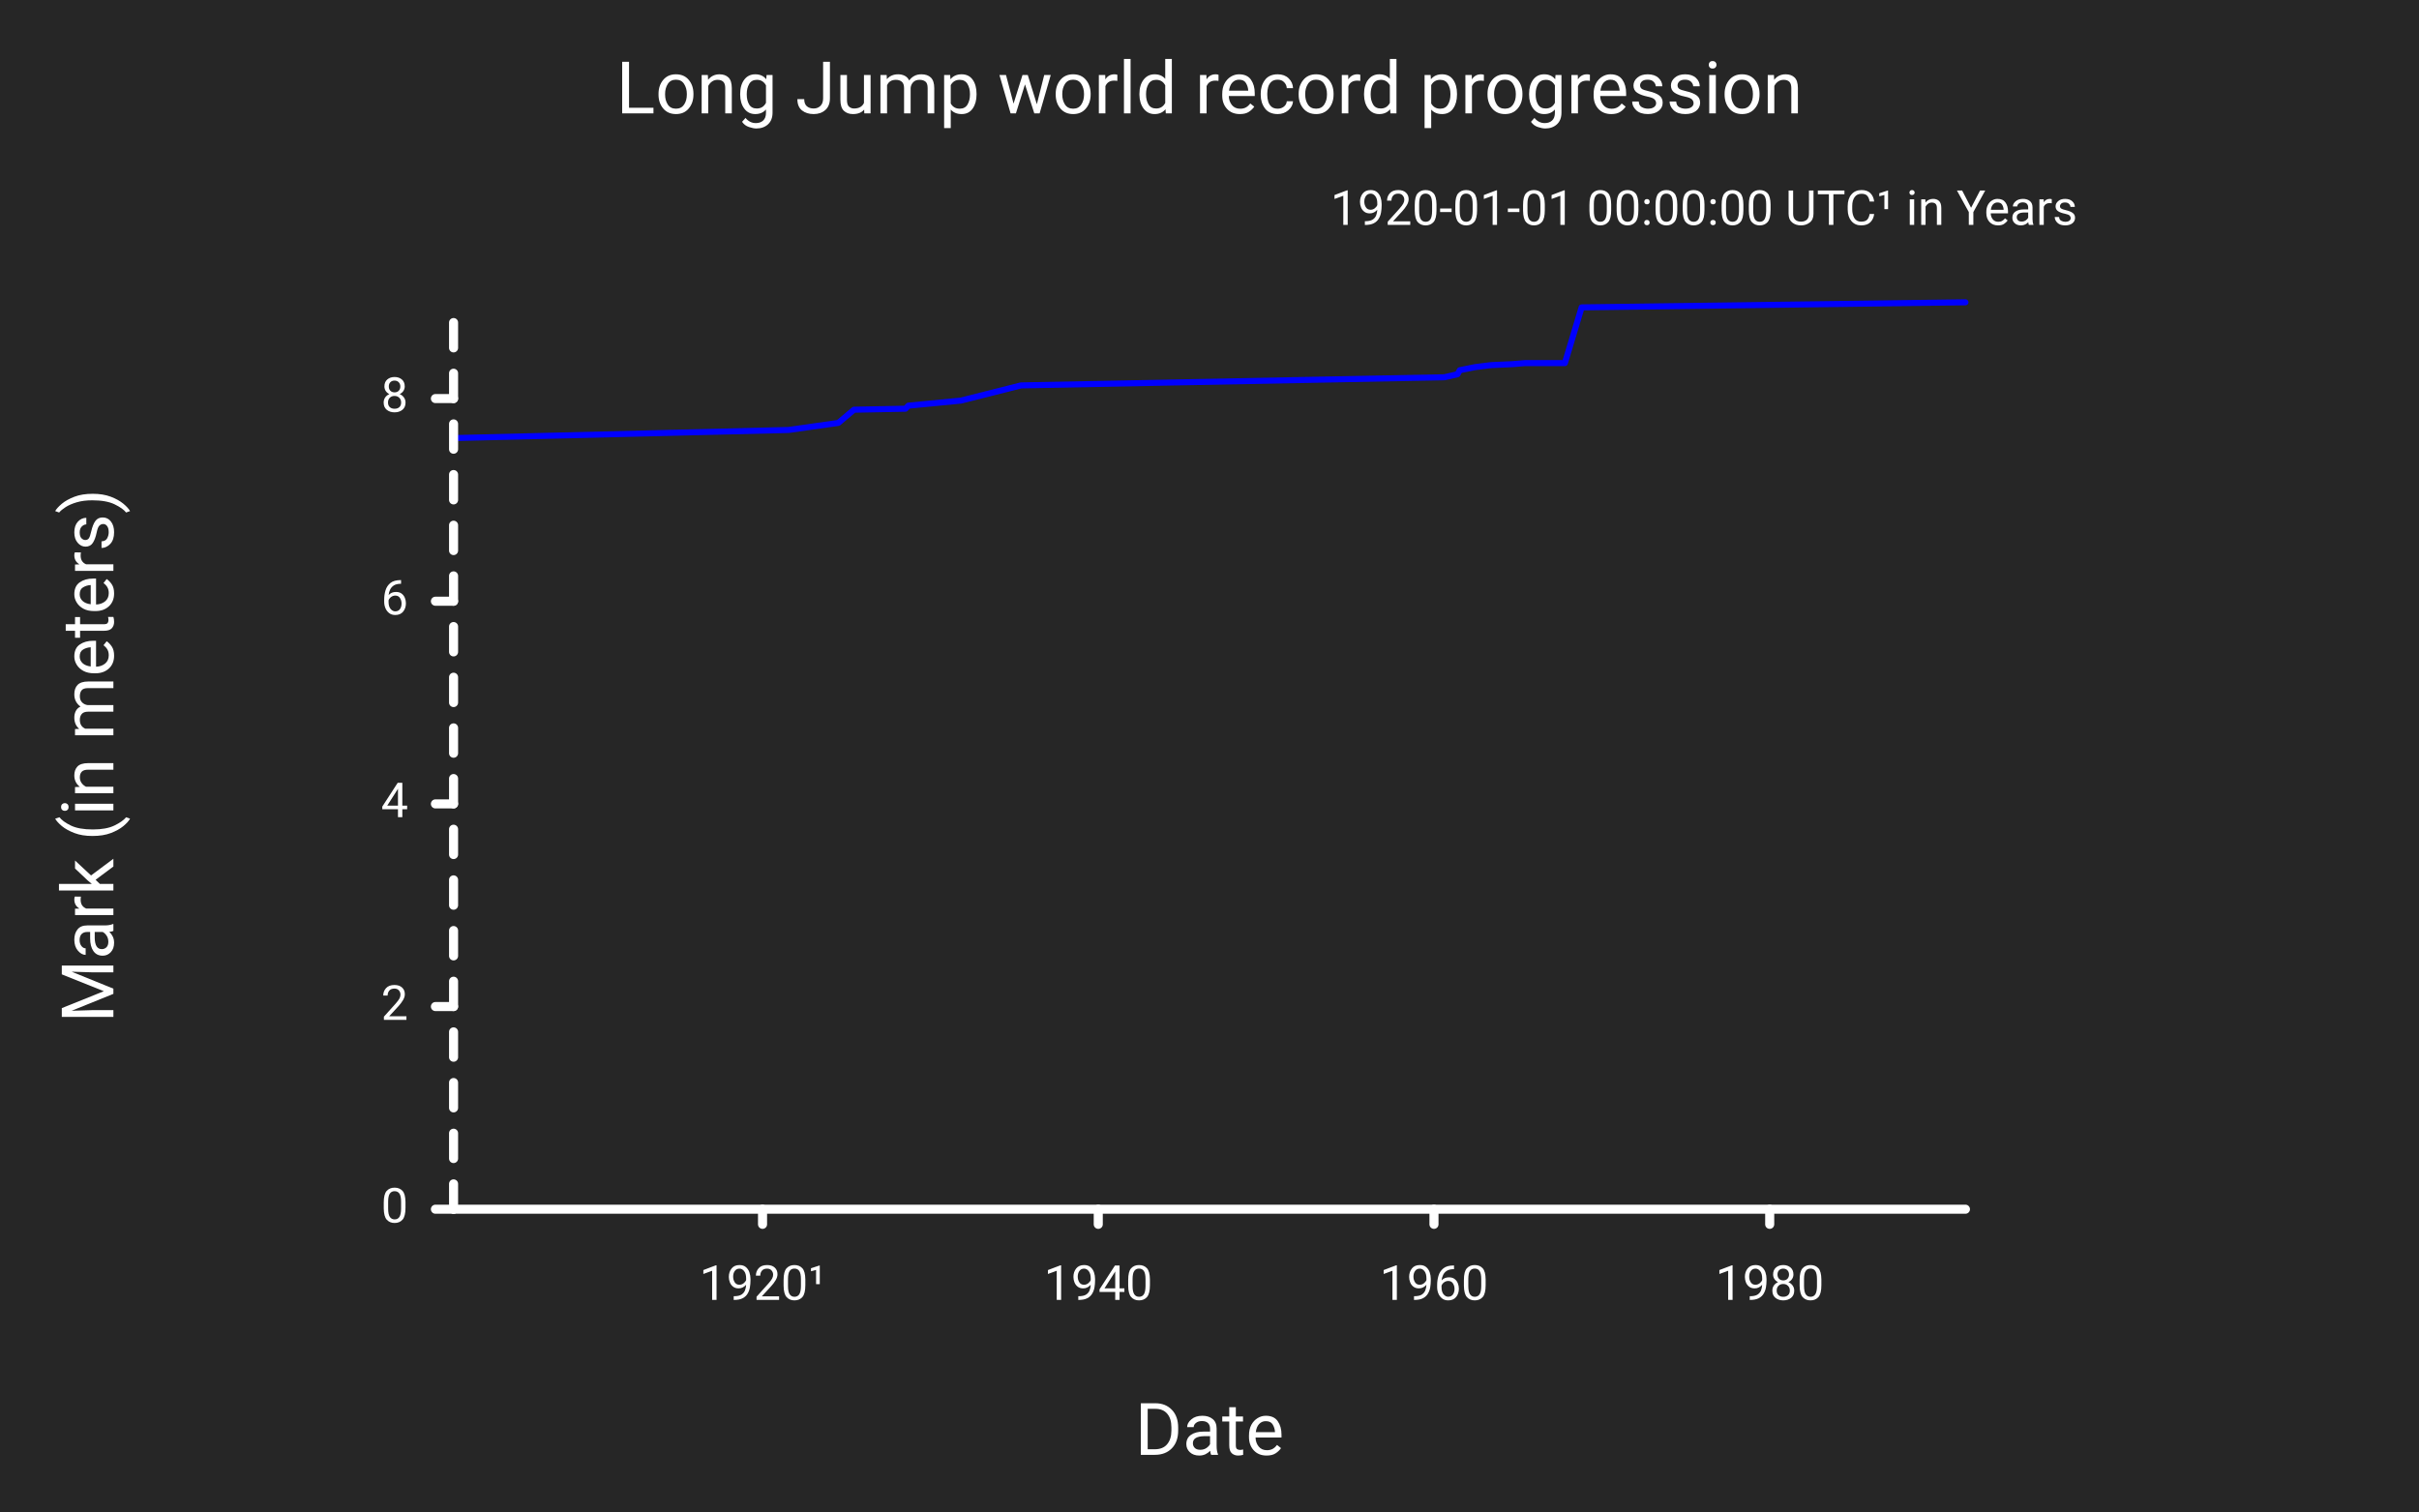
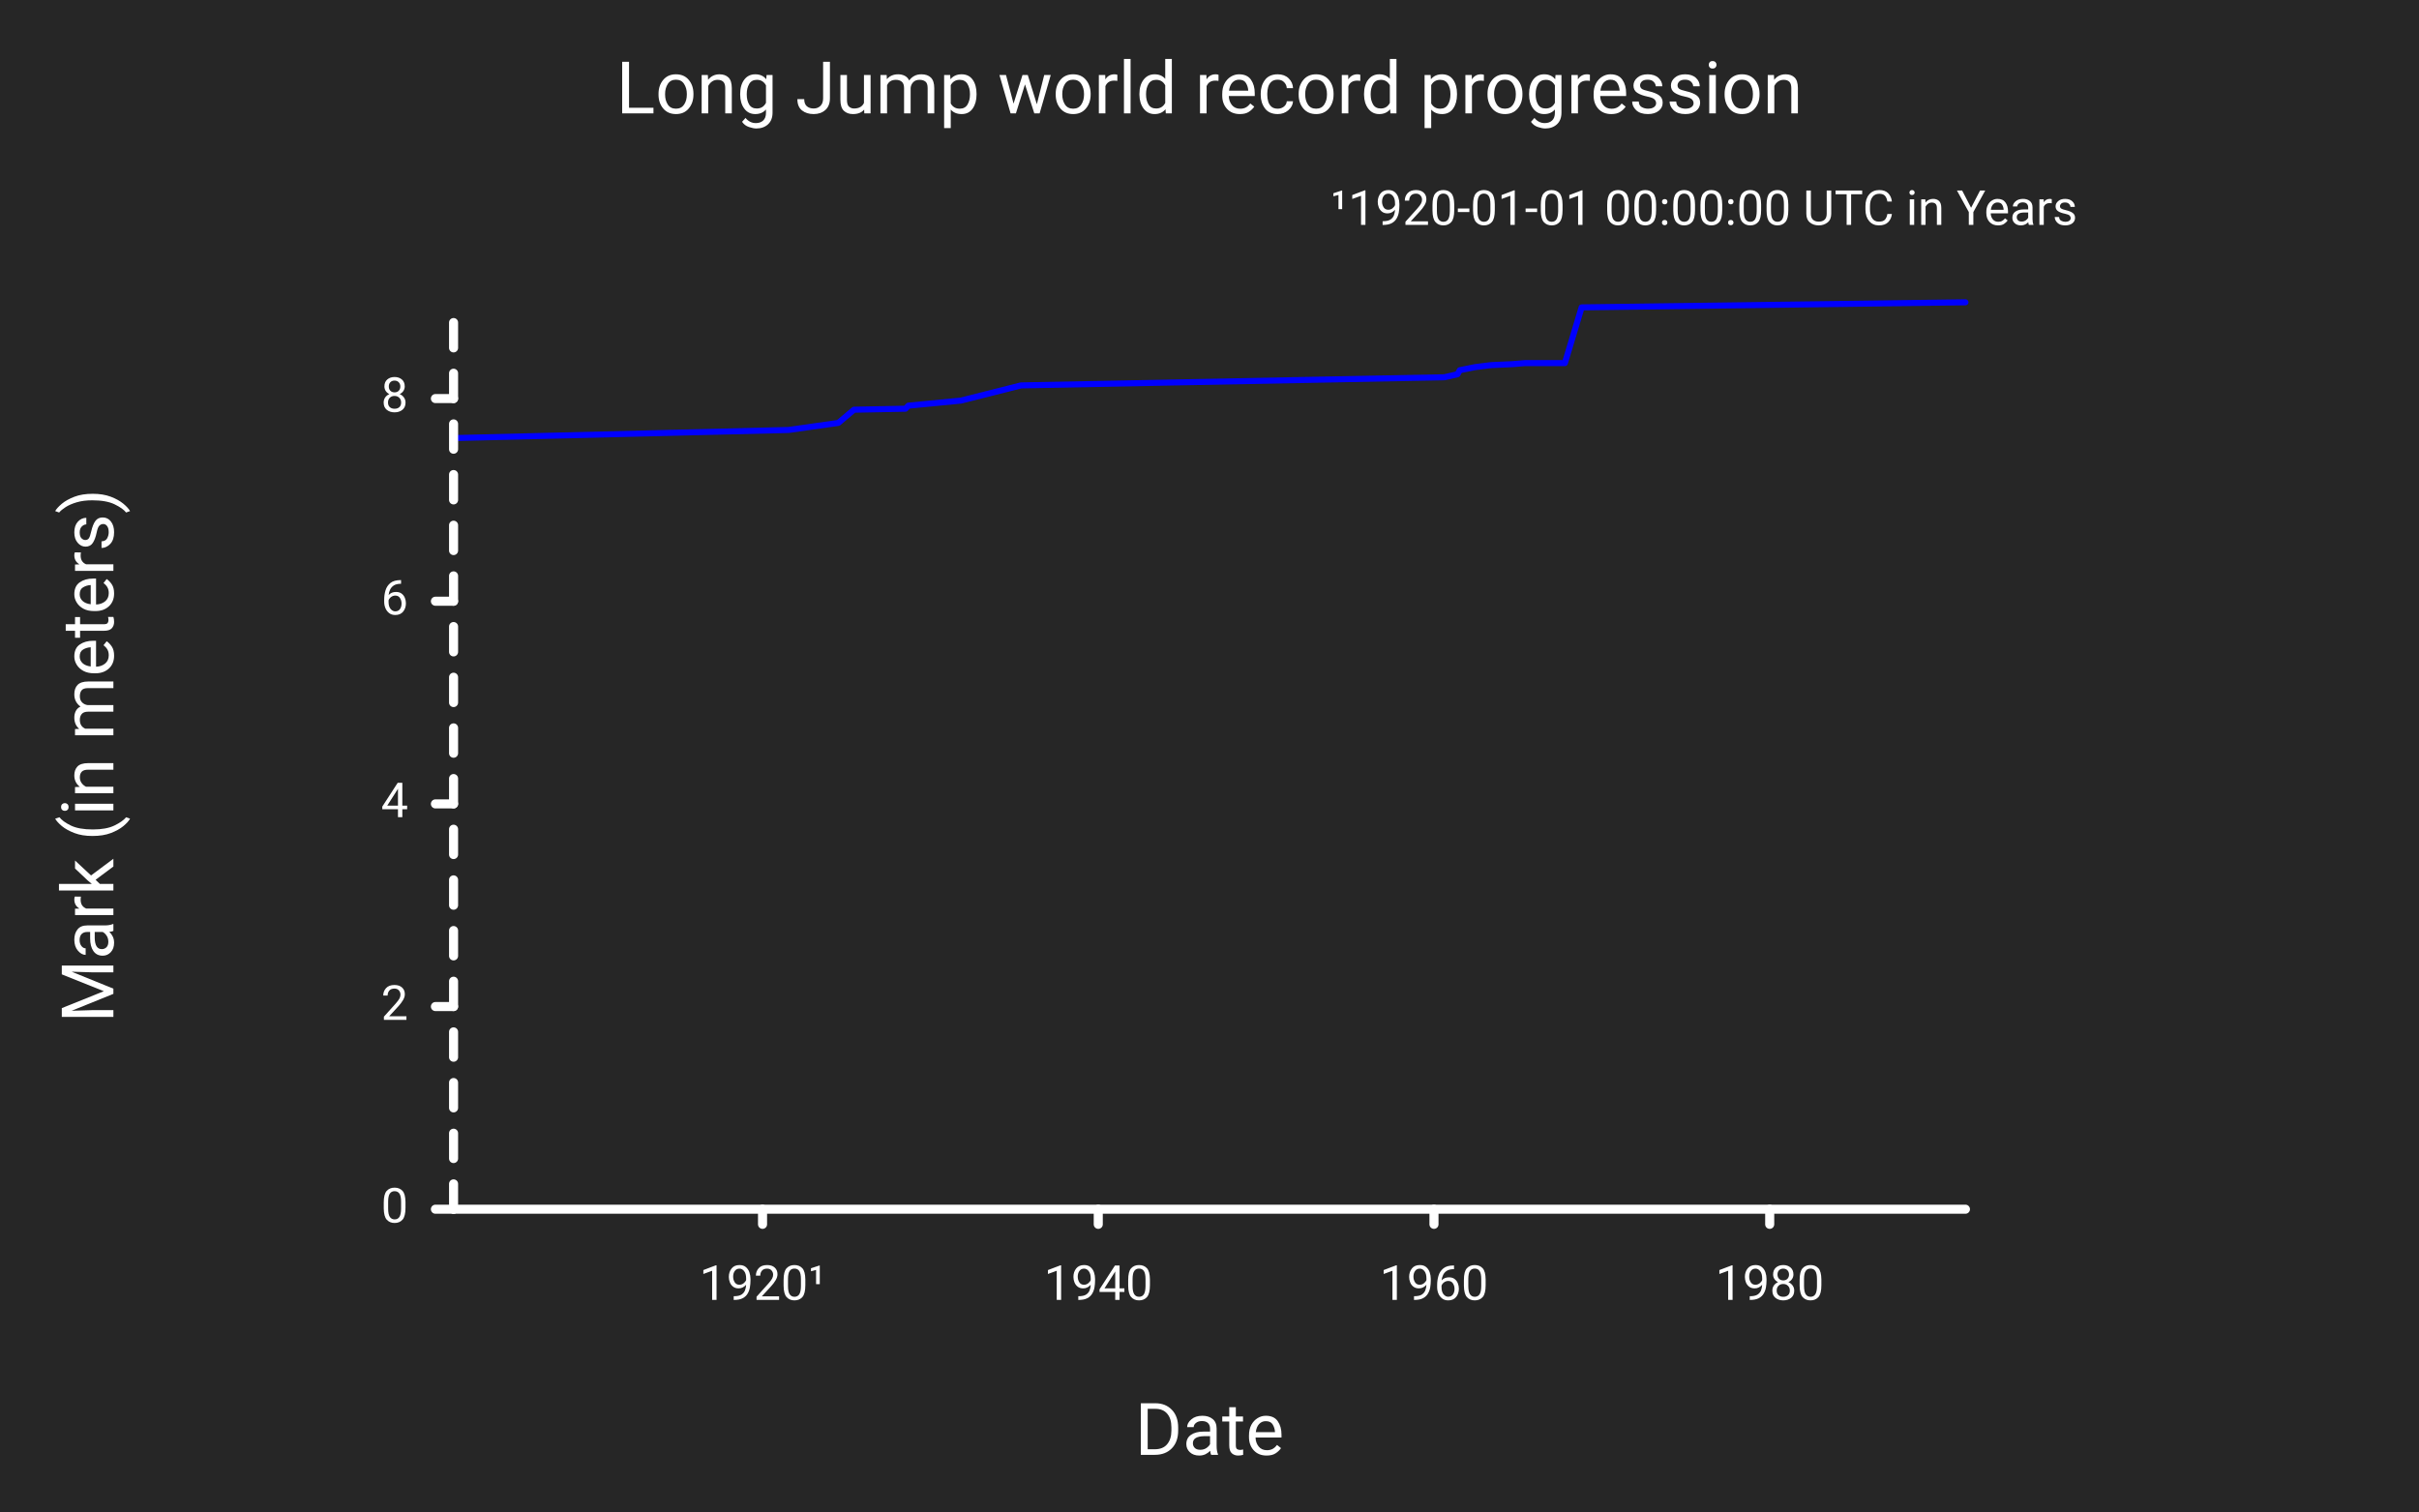
<svg xmlns="http://www.w3.org/2000/svg" class="poloto" width="800" height="500" viewBox="0 0 800 500">
  <style>.poloto{stroke-linecap:round;stroke-linejoin:round;font-family:Roboto,sans-serif;font-size:16px;}.poloto_background{fill:#262626;}.poloto_scatter{stroke-width:7}.poloto_tick_line{stroke:dimgray;stroke-width:0.5}.poloto_line{stroke-width:2}.poloto_text{fill: white;}.poloto_axis_lines{stroke: white;stroke-width:3;fill:none;stroke-dasharray:none}.poloto_title{font-size:24px;dominant-baseline:start;text-anchor:middle;}.poloto_xname{font-size:24px;dominant-baseline:start;text-anchor:middle;}.poloto_yname{font-size:24px;dominant-baseline:start;text-anchor:middle;}.poloto0stroke{stroke:blue;}.poloto1stroke{stroke:red;}.poloto2stroke{stroke:green;}.poloto3stroke{stroke:gold;}.poloto4stroke{stroke:aqua;}.poloto5stroke{stroke:lime;}.poloto6stroke{stroke:orange;}.poloto7stroke{stroke:chocolate;}.poloto0fill{fill:blue;}.poloto1fill{fill:red;}.poloto2fill{fill:green;}.poloto3fill{fill:gold;}.poloto4fill{fill:aqua;}.poloto5fill{fill:lime;}.poloto6fill{fill:orange;}.poloto7fill{fill:chocolate;}</style>
  <circle r="1e5" class="poloto_background" />
  <text class="poloto_text poloto_legend_text" x="675" y="100" />
  <path class="poloto_line poloto0stroke" fill="none" stroke="black" d=" M 150.00 144.92 L 260.83 142.23 L 277.25 139.89 L 282.43 135.53 L 299.45 135.20 L 300.42 134.19 L 317.80 132.51 L 337.65 127.49 L 477.64 124.80 L 482.02 123.80 L 482.78 122.46 L 487.78 121.45 L 493.09 120.78 L 500.32 120.45 L 504.26 120.11 L 517.53 120.11 L 523.07 101.68 L 650.00 100.00" />
  <text class="poloto_labels poloto_text poloto_title" x="400" y="37.5">Long Jump world record progression</text>
  <text class="poloto_labels poloto_text poloto_xname" x="400" y="481.25">Date</text>
  <text class="poloto_labels poloto_text poloto_yname" transform="rotate(-90,37.5,250)" x="37.5" y="250">Mark (in meters)</text>
  <text class="poloto_tick_labels poloto_text" dominant-baseline="middle" text-anchor="start" x="150" y="70" />
  <line class="poloto_axis_lines" stroke="black" x1="150" x2="144" y1="400" y2="400" />
  <text class="poloto_tick_labels poloto_text" dominant-baseline="middle" text-anchor="end" x="135" y="400">0</text>
  <line class="poloto_axis_lines" stroke="black" x1="150" x2="144" y1="332.961" y2="332.961" />
  <text class="poloto_tick_labels poloto_text" dominant-baseline="middle" text-anchor="end" x="135" y="332.961">2</text>
  <line class="poloto_axis_lines" stroke="black" x1="150" x2="144" y1="265.922" y2="265.922" />
  <text class="poloto_tick_labels poloto_text" dominant-baseline="middle" text-anchor="end" x="135" y="265.922">4</text>
  <line class="poloto_axis_lines" stroke="black" x1="150" x2="144" y1="198.883" y2="198.883" />
  <text class="poloto_tick_labels poloto_text" dominant-baseline="middle" text-anchor="end" x="135" y="198.883">6</text>
  <line class="poloto_axis_lines" stroke="black" x1="150" x2="144" y1="131.844" y2="131.844" />
  <text class="poloto_tick_labels poloto_text" dominant-baseline="middle" text-anchor="end" x="135" y="131.844">8</text>
-   <text class="poloto_tick_labels poloto_text" dominant-baseline="middle" text-anchor="start" x="440" y="70">1920-01-01 00:00:00 UTC¹ in Years</text>
+   <text class="poloto_tick_labels poloto_text" dominant-baseline="middle" text-anchor="start" x="440" y="70">¹1920-01-01 00:00:00 UTC in Years</text>
  <line class="poloto_axis_lines" stroke="black" x1="252.183" x2="252.183" y1="400" y2="405" />
  <text class="poloto_tick_labels poloto_text" dominant-baseline="start" text-anchor="middle" x="252.183" y="430">1920¹</text>
  <line class="poloto_axis_lines" stroke="black" x1="363.211" x2="363.211" y1="400" y2="405" />
  <text class="poloto_tick_labels poloto_text" dominant-baseline="start" text-anchor="middle" x="363.211" y="430">1940</text>
  <line class="poloto_axis_lines" stroke="black" x1="474.239" x2="474.239" y1="400" y2="405" />
  <text class="poloto_tick_labels poloto_text" dominant-baseline="start" text-anchor="middle" x="474.239" y="430">1960</text>
  <line class="poloto_axis_lines" stroke="black" x1="585.268" x2="585.268" y1="400" y2="405" />
  <text class="poloto_tick_labels poloto_text" dominant-baseline="start" text-anchor="middle" x="585.268" y="430">1980</text>
  <path stroke="black" fill="none" class="poloto_axis_lines" d=" M 150 400 L 650 400" />
  <path stroke="black" fill="none" class="poloto_axis_lines" style="stroke-dasharray:8.38;stroke-dashoffset:-0;" d=" M 150 400 L 150 100" />
</svg>
